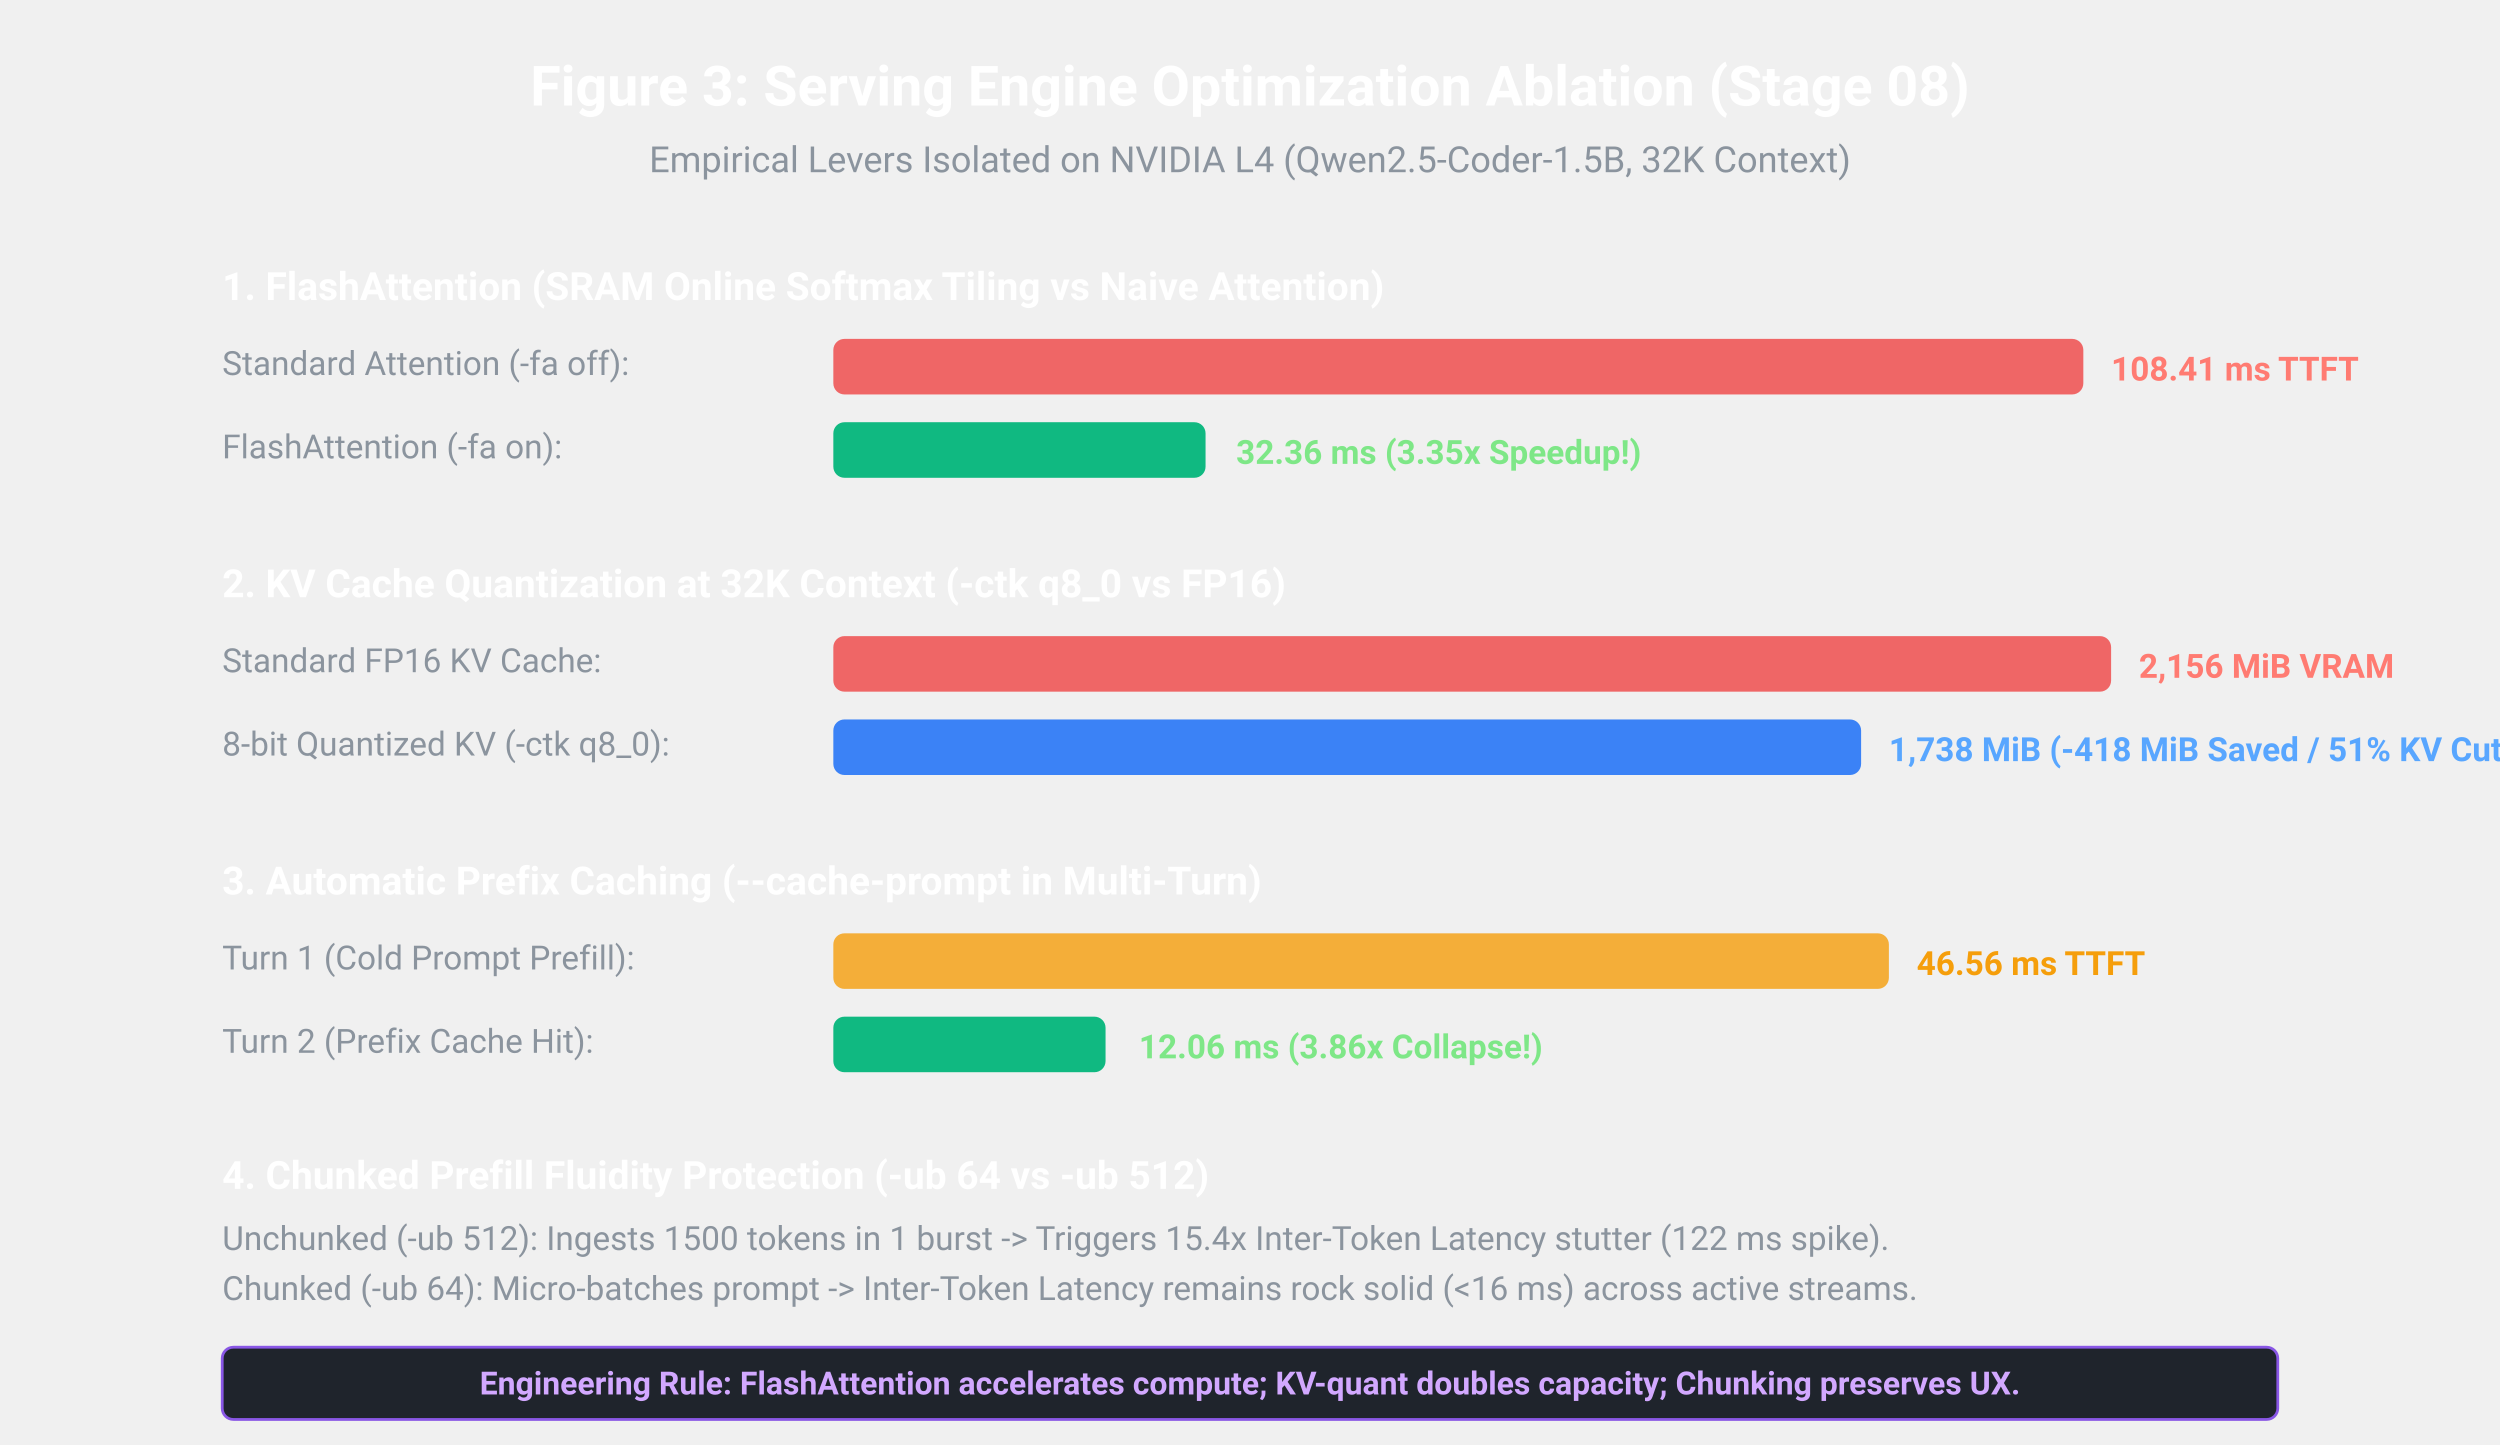
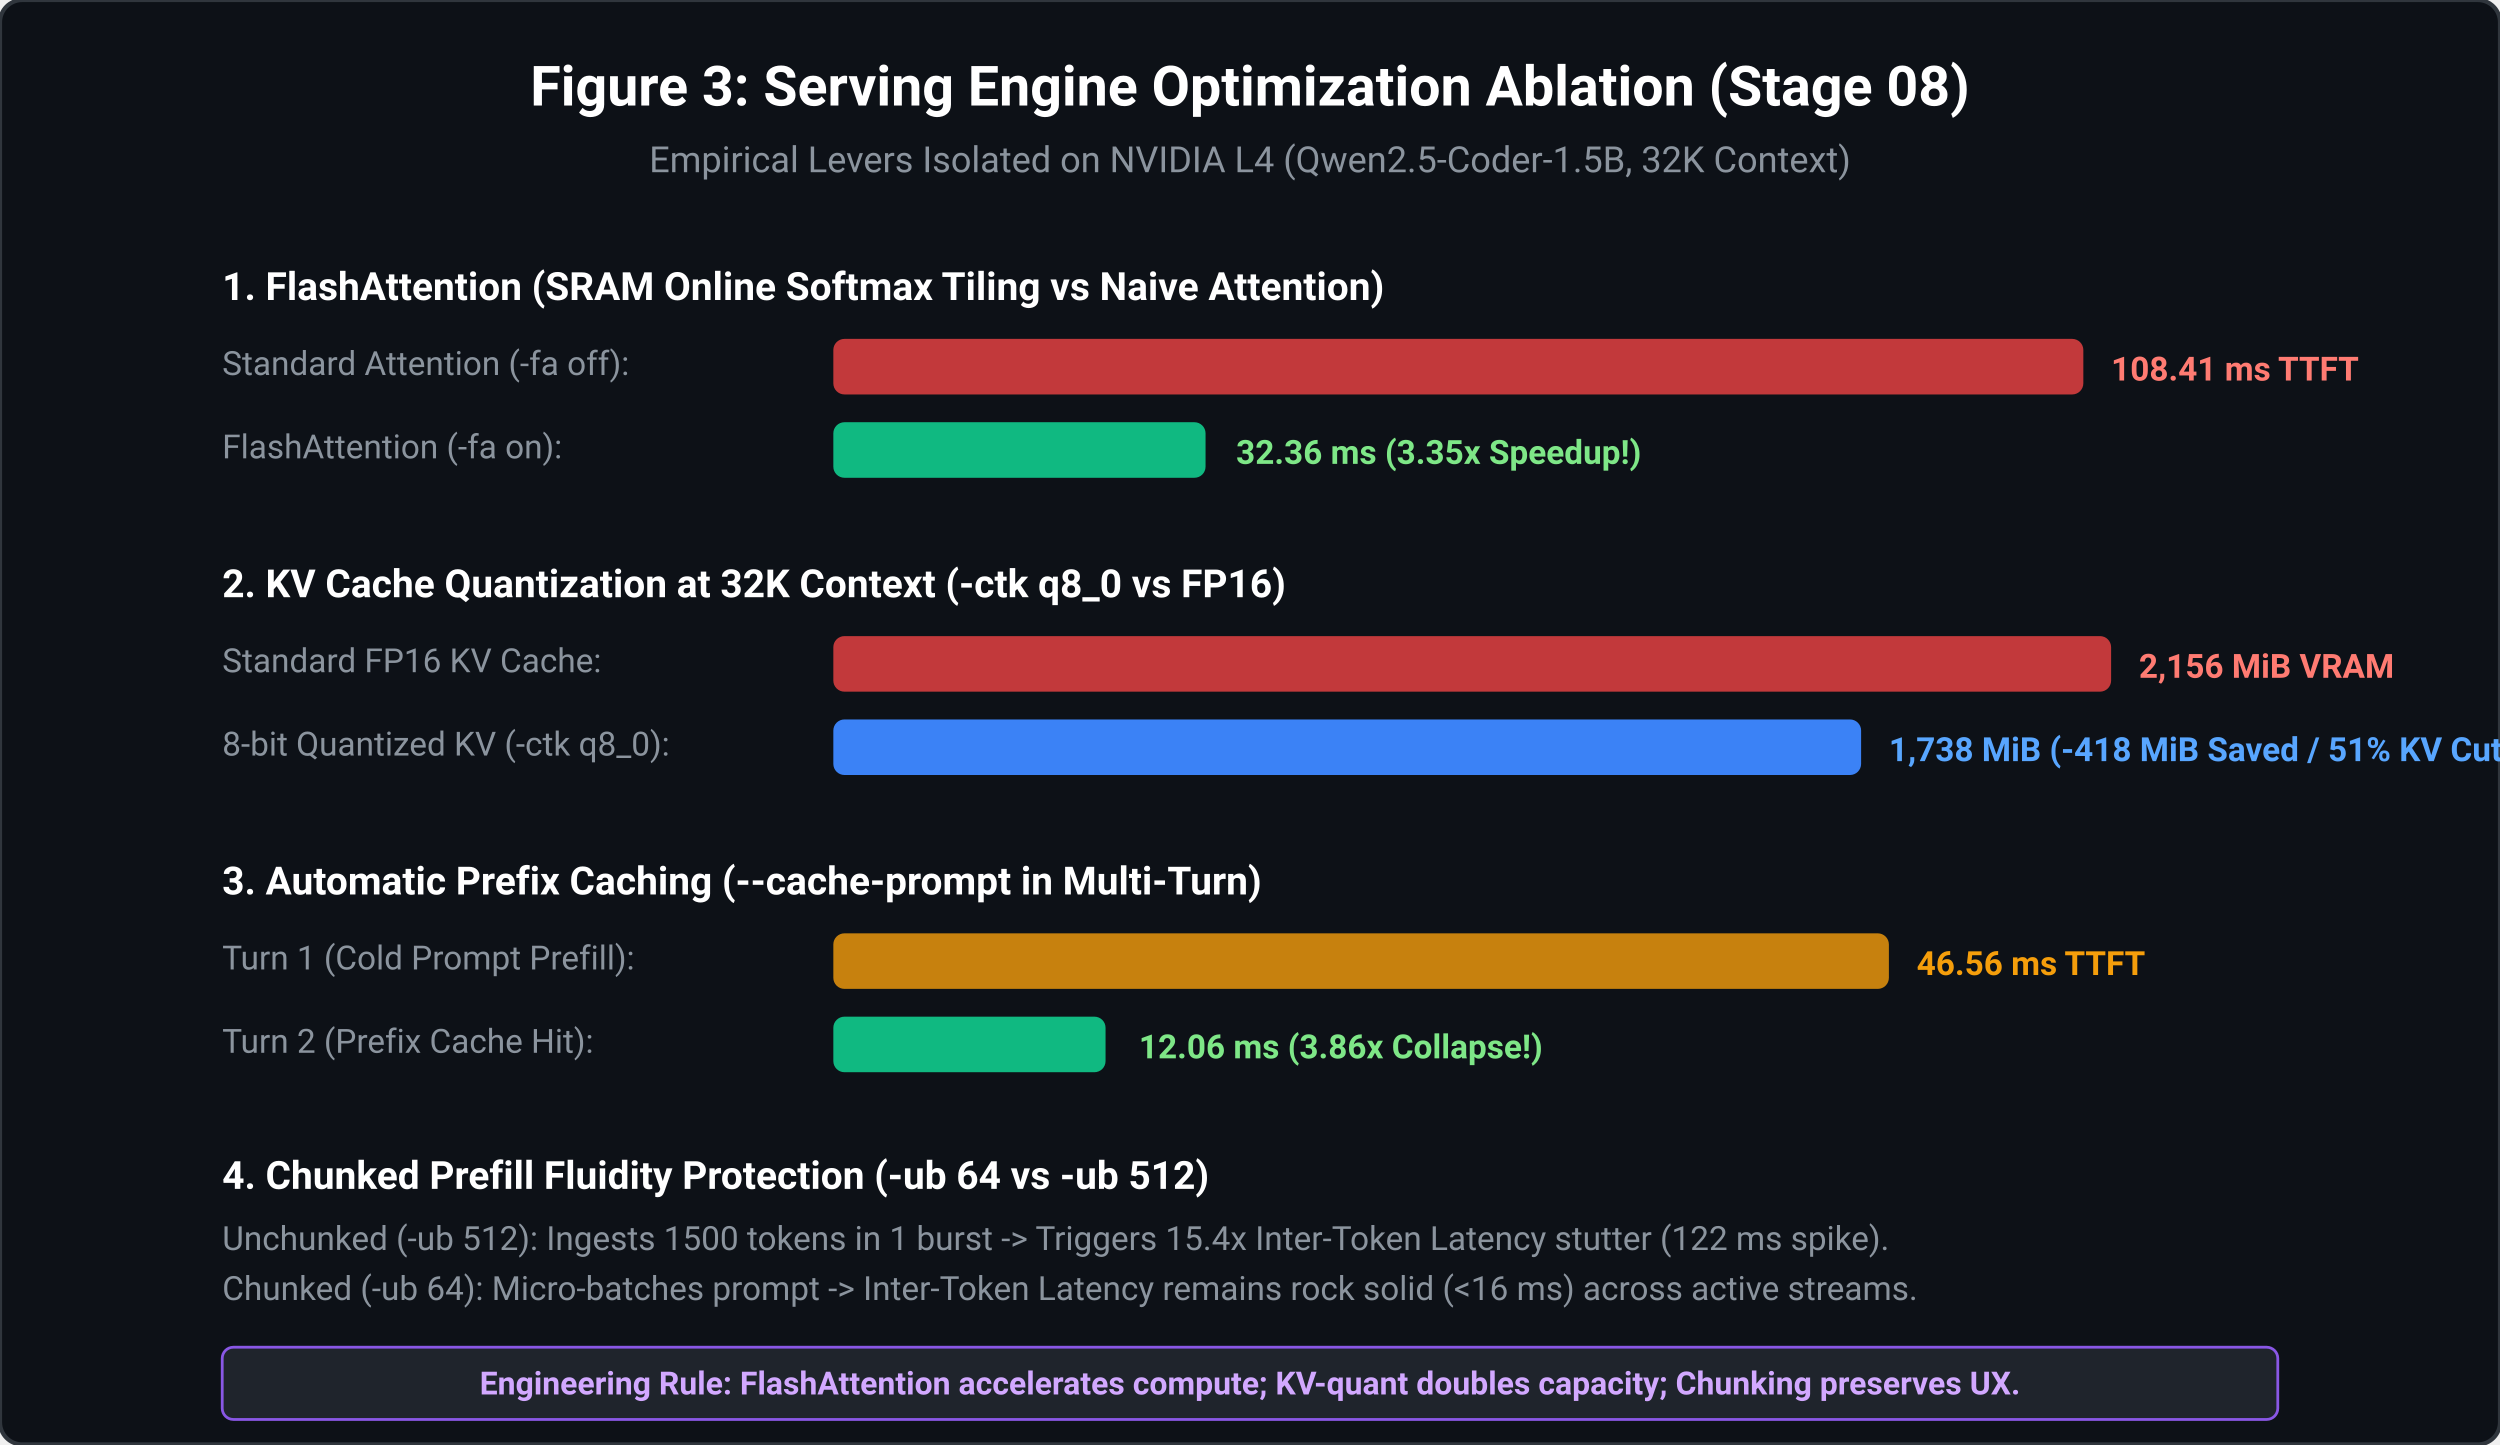
<svg xmlns="http://www.w3.org/2000/svg" viewBox="0 0 900 520" width="100%" height="100%" style="background:#0d1117; font-family:-apple-system,BlinkMacSystemFont,'Segoe UI',Roboto,Helvetica,Arial,sans-serif;">
+   <rect width="100%" height="100%" fill="#0d1117" rx="8" />
+   <rect width="100%" height="100%" fill="none" stroke="#30363d" stroke-width="1.5" rx="8" />
  <text x="450" y="38" text-anchor="middle" fill="#ffffff" font-size="20" font-weight="700">Figure 3: Serving Engine Optimization Ablation (Stage 08)</text>
  <text x="450" y="62" text-anchor="middle" fill="#8b949e" font-size="13">Empirical Levers Isolated on NVIDIA L4 (Qwen2.5-Coder-1.5B, 32K Context)</text>
  <text x="80" y="108" fill="#ffffff" font-size="14" font-weight="700">1. FlashAttention (SRAM Online Softmax Tiling vs Naive Attention)</text>
  <text x="80" y="135" fill="#8b949e" font-size="12">Standard Attention (-fa off):</text>
  <rect x="300" y="122" width="450" height="20" rx="4" fill="#ef4444" opacity="0.8" />
  <text x="760" y="137" fill="#ff7b72" font-size="12" font-weight="700">108.41 ms TTFT</text>
  <text x="80" y="165" fill="#8b949e" font-size="12">FlashAttention (-fa on):</text>
  <rect x="300" y="152" width="134" height="20" rx="4" fill="#10b981" />
  <text x="445" y="167" fill="#7ee787" font-size="12" font-weight="700">32.36 ms (3.35x Speedup!)</text>
  <text x="80" y="215" fill="#ffffff" font-size="14" font-weight="700">2. KV Cache Quantization at 32K Context (-ctk q8_0 vs FP16)</text>
  <text x="80" y="242" fill="#8b949e" font-size="12">Standard FP16 KV Cache:</text>
  <rect x="300" y="229" width="460" height="20" rx="4" fill="#ef4444" opacity="0.8" />
  <text x="770" y="244" fill="#ff7b72" font-size="12" font-weight="700">2,156 MiB VRAM</text>
  <text x="80" y="272" fill="#8b949e" font-size="12">8-bit Quantized KV (-ctk q8_0):</text>
  <rect x="300" y="259" width="370" height="20" rx="4" fill="#3b82f6" />
  <text x="680" y="274" fill="#58a6ff" font-size="12" font-weight="700">1,738 MiB (-418 MiB Saved / 51% KV Cut)</text>
  <text x="80" y="322" fill="#ffffff" font-size="14" font-weight="700">3. Automatic Prefix Caching (--cache-prompt in Multi-Turn)</text>
  <text x="80" y="349" fill="#8b949e" font-size="12">Turn 1 (Cold Prompt Prefill):</text>
  <rect x="300" y="336" width="380" height="20" rx="4" fill="#f59e0b" opacity="0.8" />
  <text x="690" y="351" fill="#f59e0b" font-size="12" font-weight="700">46.56 ms TTFT</text>
  <text x="80" y="379" fill="#8b949e" font-size="12">Turn 2 (Prefix Cache Hit):</text>
  <rect x="300" y="366" width="98" height="20" rx="4" fill="#10b981" />
  <text x="410" y="381" fill="#7ee787" font-size="12" font-weight="700">12.06 ms (3.86x Collapse!)</text>
  <text x="80" y="428" fill="#ffffff" font-size="14" font-weight="700">4. Chunked Prefill Fluidity Protection (-ub 64 vs -ub 512)</text>
  <text x="80" y="450" fill="#8b949e" font-size="12">Unchunked (-ub 512): Ingests 1500 tokens in 1 burst -&gt; Triggers 15.4x Inter-Token Latency stutter (122 ms spike).</text>
  <text x="80" y="468" fill="#8b949e" font-size="12">Chunked (-ub 64): Micro-batches prompt -&gt; Inter-Token Latency remains rock solid (&lt;16 ms) across active streams.</text>
  <rect x="80" y="485" width="740" height="26" rx="4" fill="#1f242c" stroke="#8957e5" stroke-width="1" />
  <text x="450" y="502" text-anchor="middle" fill="#d2a8ff" font-size="11.5" font-weight="600">Engineering Rule: FlashAttention accelerates compute; KV-quant doubles capacity; Chunking preserves UX.</text>
</svg>
